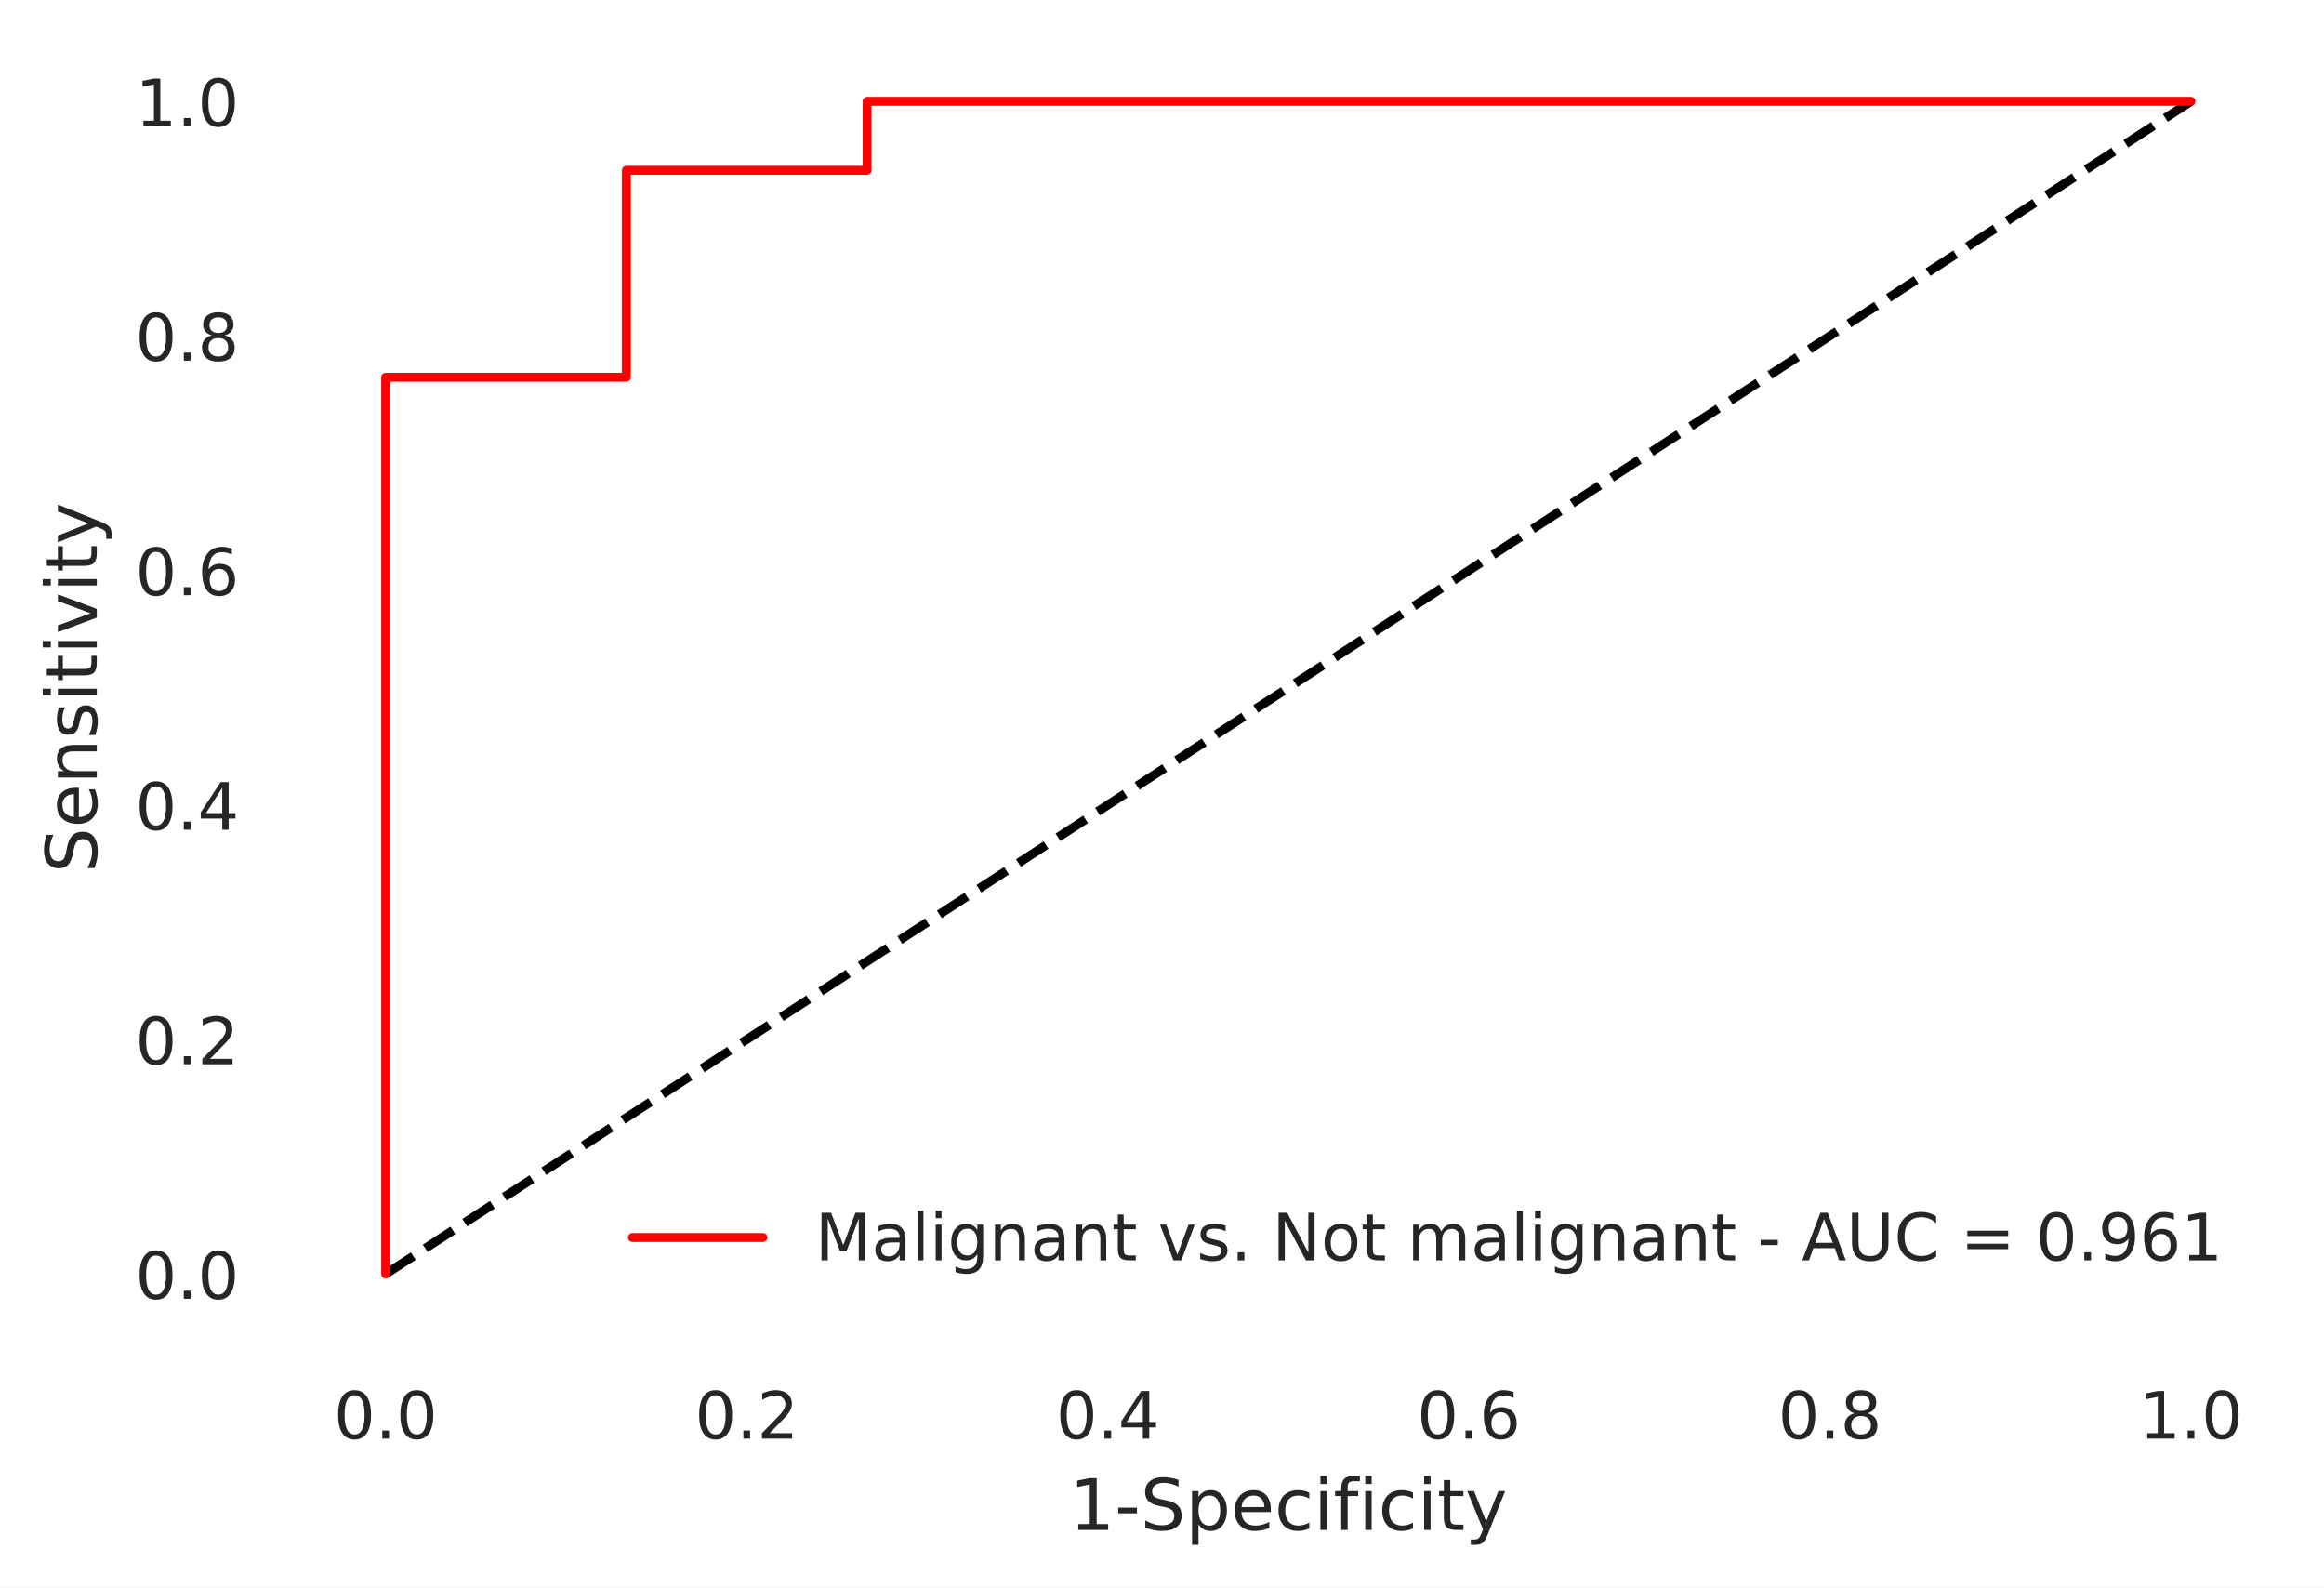
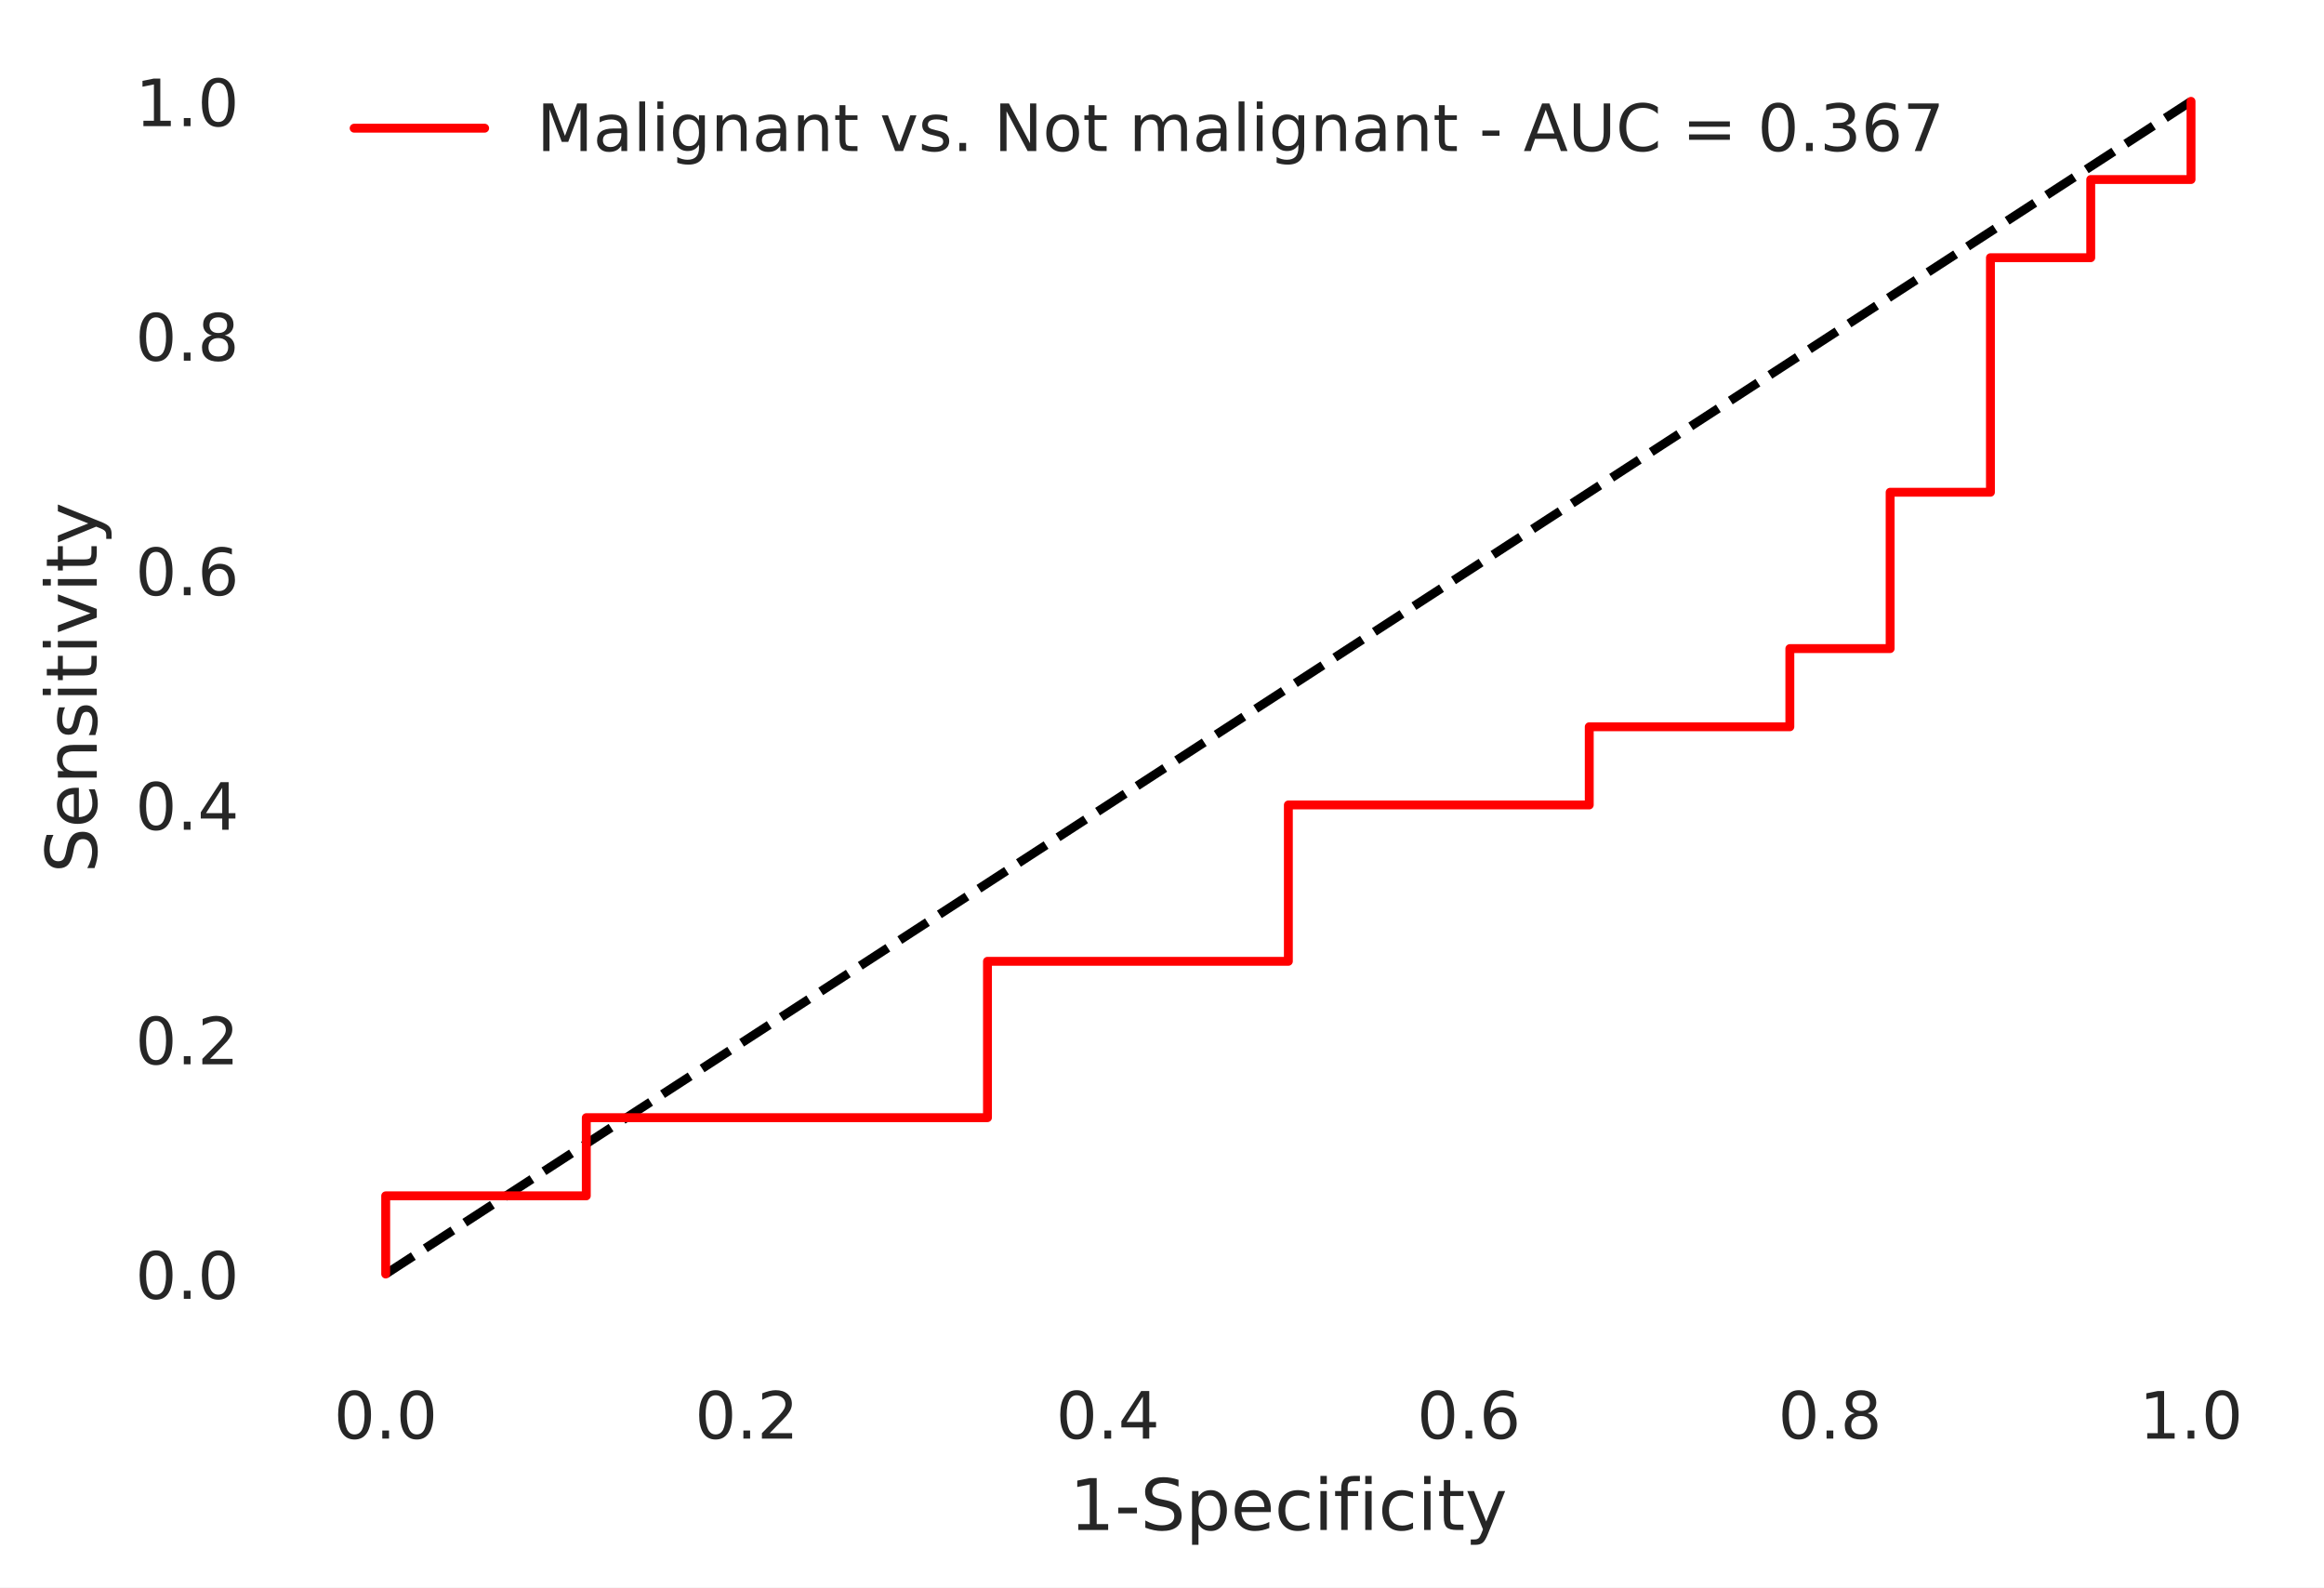
<svg xmlns="http://www.w3.org/2000/svg" xmlns:xlink="http://www.w3.org/1999/xlink" height="267.6pt" version="1.1" viewBox="0 0 391.807 267.6" width="391.807pt">
  <defs>
    <style type="text/css">
*{stroke-linecap:butt;stroke-linejoin:round;}
  </style>
  </defs>
  <g id="figure_1">
    <g id="patch_1">
      <path d="M 0 267.6  L 391.807 267.6  L 391.807 0  L 0 0  z " style="fill:#ffffff;" />
    </g>
    <g id="axes_1">
      <g id="patch_2">
        <path d="M 49.807 224.64  L 384.607 224.64  L 384.607 7.2  L 49.807 7.2  z " style="fill:#ffffff;" />
      </g>
      <g id="matplotlib.axis_1">
        <g id="xtick_1">
          <g id="line2d_1">
-             <path clip-path="url(#pa9ca4b3c79)" d="M 65.025 224.64  L 65.025 7.2  " style="fill:none;stroke:#ffffff;stroke-linecap:round;" />
+             <path clip-path="url(#p58c49143ae)" d="M 65.025 224.64  L 65.025 7.2  " style="fill:none;stroke:#ffffff;stroke-linecap:round;" />
          </g>
          <g id="text_1">
            <defs>
              <path d="M 31.781 66.406  Q 24.172 66.406 20.328 58.906  Q 16.5 51.422 16.5 36.375  Q 16.5 21.391 20.328 13.891  Q 24.172 6.391 31.781 6.391  Q 39.453 6.391 43.281 13.891  Q 47.125 21.391 47.125 36.375  Q 47.125 51.422 43.281 58.906  Q 39.453 66.406 31.781 66.406  z M 31.781 74.219  Q 44.047 74.219 50.516 64.516  Q 56.984 54.828 56.984 36.375  Q 56.984 17.969 50.516 8.266  Q 44.047 -1.422 31.781 -1.422  Q 19.531 -1.422 13.062 8.266  Q 6.594 17.969 6.594 36.375  Q 6.594 54.828 13.062 64.516  Q 19.531 74.219 31.781 74.219  z " id="DejaVuSans-48" />
              <path d="M 10.688 12.406  L 21 12.406  L 21 0  L 10.688 0  z " id="DejaVuSans-46" />
            </defs>
            <g style="fill:#262626;" transform="translate(56.27865 242.4983)scale(0.11 -0.11)">
              <use xlink:href="#DejaVuSans-48" />
              <use x="63.623" xlink:href="#DejaVuSans-46" />
              <use x="95.41" xlink:href="#DejaVuSans-48" />
            </g>
          </g>
        </g>
        <g id="xtick_2">
          <g id="line2d_2">
-             <path clip-path="url(#pa9ca4b3c79)" d="M 125.898 224.64  L 125.898 7.2  " style="fill:none;stroke:#ffffff;stroke-linecap:round;" />
+             <path clip-path="url(#p58c49143ae)" d="M 125.898 224.64  L 125.898 7.2  " style="fill:none;stroke:#ffffff;stroke-linecap:round;" />
          </g>
          <g id="text_2">
            <defs>
              <path d="M 19.188 8.297  L 53.609 8.297  L 53.609 0  L 7.328 0  L 7.328 8.297  Q 12.938 14.109 22.625 23.891  Q 32.328 33.688 34.812 36.531  Q 39.547 41.844 41.422 45.531  Q 43.312 49.219 43.312 52.781  Q 43.312 58.594 39.234 62.25  Q 35.156 65.922 28.609 65.922  Q 23.969 65.922 18.812 64.312  Q 13.672 62.703 7.812 59.422  L 7.812 69.391  Q 13.766 71.781 18.938 73  Q 24.125 74.219 28.422 74.219  Q 39.75 74.219 46.484 68.547  Q 53.219 62.891 53.219 53.422  Q 53.219 48.922 51.531 44.891  Q 49.859 40.875 45.406 35.406  Q 44.188 33.984 37.641 27.219  Q 31.109 20.453 19.188 8.297  z " id="DejaVuSans-50" />
            </defs>
            <g style="fill:#262626;" transform="translate(117.1514 242.4983)scale(0.11 -0.11)">
              <use xlink:href="#DejaVuSans-48" />
              <use x="63.623" xlink:href="#DejaVuSans-46" />
              <use x="95.41" xlink:href="#DejaVuSans-50" />
            </g>
          </g>
        </g>
        <g id="xtick_3">
          <g id="line2d_3">
-             <path clip-path="url(#pa9ca4b3c79)" d="M 186.771 224.64  L 186.771 7.2  " style="fill:none;stroke:#ffffff;stroke-linecap:round;" />
+             <path clip-path="url(#p58c49143ae)" d="M 186.771 224.64  L 186.771 7.2  " style="fill:none;stroke:#ffffff;stroke-linecap:round;" />
          </g>
          <g id="text_3">
            <defs>
              <path d="M 37.797 64.312  L 12.891 25.391  L 37.797 25.391  z M 35.203 72.906  L 47.609 72.906  L 47.609 25.391  L 58.016 25.391  L 58.016 17.188  L 47.609 17.188  L 47.609 0  L 37.797 0  L 37.797 17.188  L 4.891 17.188  L 4.891 26.703  z " id="DejaVuSans-52" />
            </defs>
            <g style="fill:#262626;" transform="translate(178.0241 242.4983)scale(0.11 -0.11)">
              <use xlink:href="#DejaVuSans-48" />
              <use x="63.623" xlink:href="#DejaVuSans-46" />
              <use x="95.41" xlink:href="#DejaVuSans-52" />
            </g>
          </g>
        </g>
        <g id="xtick_4">
          <g id="line2d_4">
-             <path clip-path="url(#pa9ca4b3c79)" d="M 247.644 224.64  L 247.644 7.2  " style="fill:none;stroke:#ffffff;stroke-linecap:round;" />
+             <path clip-path="url(#p58c49143ae)" d="M 247.644 224.64  L 247.644 7.2  " style="fill:none;stroke:#ffffff;stroke-linecap:round;" />
          </g>
          <g id="text_4">
            <defs>
              <path d="M 33.016 40.375  Q 26.375 40.375 22.484 35.828  Q 18.609 31.297 18.609 23.391  Q 18.609 15.531 22.484 10.953  Q 26.375 6.391 33.016 6.391  Q 39.656 6.391 43.531 10.953  Q 47.406 15.531 47.406 23.391  Q 47.406 31.297 43.531 35.828  Q 39.656 40.375 33.016 40.375  z M 52.594 71.297  L 52.594 62.312  Q 48.875 64.062 45.094 64.984  Q 41.312 65.922 37.594 65.922  Q 27.828 65.922 22.672 59.328  Q 17.531 52.734 16.797 39.406  Q 19.672 43.656 24.016 45.922  Q 28.375 48.188 33.594 48.188  Q 44.578 48.188 50.953 41.516  Q 57.328 34.859 57.328 23.391  Q 57.328 12.156 50.688 5.359  Q 44.047 -1.422 33.016 -1.422  Q 20.359 -1.422 13.672 8.266  Q 6.984 17.969 6.984 36.375  Q 6.984 53.656 15.188 63.938  Q 23.391 74.219 37.203 74.219  Q 40.922 74.219 44.703 73.484  Q 48.484 72.75 52.594 71.297  z " id="DejaVuSans-54" />
            </defs>
            <g style="fill:#262626;" transform="translate(238.8968 242.4983)scale(0.11 -0.11)">
              <use xlink:href="#DejaVuSans-48" />
              <use x="63.623" xlink:href="#DejaVuSans-46" />
              <use x="95.41" xlink:href="#DejaVuSans-54" />
            </g>
          </g>
        </g>
        <g id="xtick_5">
          <g id="line2d_5">
-             <path clip-path="url(#pa9ca4b3c79)" d="M 308.516 224.64  L 308.516 7.2  " style="fill:none;stroke:#ffffff;stroke-linecap:round;" />
+             <path clip-path="url(#p58c49143ae)" d="M 308.516 224.64  L 308.516 7.2  " style="fill:none;stroke:#ffffff;stroke-linecap:round;" />
          </g>
          <g id="text_5">
            <defs>
              <path d="M 31.781 34.625  Q 24.75 34.625 20.719 30.859  Q 16.703 27.094 16.703 20.516  Q 16.703 13.922 20.719 10.156  Q 24.75 6.391 31.781 6.391  Q 38.812 6.391 42.859 10.172  Q 46.922 13.969 46.922 20.516  Q 46.922 27.094 42.891 30.859  Q 38.875 34.625 31.781 34.625  z M 21.922 38.812  Q 15.578 40.375 12.031 44.719  Q 8.5 49.078 8.5 55.328  Q 8.5 64.062 14.719 69.141  Q 20.953 74.219 31.781 74.219  Q 42.672 74.219 48.875 69.141  Q 55.078 64.062 55.078 55.328  Q 55.078 49.078 51.531 44.719  Q 48 40.375 41.703 38.812  Q 48.828 37.156 52.797 32.312  Q 56.781 27.484 56.781 20.516  Q 56.781 9.906 50.312 4.234  Q 43.844 -1.422 31.781 -1.422  Q 19.734 -1.422 13.25 4.234  Q 6.781 9.906 6.781 20.516  Q 6.781 27.484 10.781 32.312  Q 14.797 37.156 21.922 38.812  z M 18.312 54.391  Q 18.312 48.734 21.844 45.562  Q 25.391 42.391 31.781 42.391  Q 38.141 42.391 41.719 45.562  Q 45.312 48.734 45.312 54.391  Q 45.312 60.062 41.719 63.234  Q 38.141 66.406 31.781 66.406  Q 25.391 66.406 21.844 63.234  Q 18.312 60.062 18.312 54.391  z " id="DejaVuSans-56" />
            </defs>
            <g style="fill:#262626;" transform="translate(299.7696 242.4983)scale(0.11 -0.11)">
              <use xlink:href="#DejaVuSans-48" />
              <use x="63.623" xlink:href="#DejaVuSans-46" />
              <use x="95.41" xlink:href="#DejaVuSans-56" />
            </g>
          </g>
        </g>
        <g id="xtick_6">
          <g id="line2d_6">
-             <path clip-path="url(#pa9ca4b3c79)" d="M 369.389 224.64  L 369.389 7.2  " style="fill:none;stroke:#ffffff;stroke-linecap:round;" />
+             <path clip-path="url(#p58c49143ae)" d="M 369.389 224.64  L 369.389 7.2  " style="fill:none;stroke:#ffffff;stroke-linecap:round;" />
          </g>
          <g id="text_6">
            <defs>
              <path d="M 12.406 8.297  L 28.516 8.297  L 28.516 63.922  L 10.984 60.406  L 10.984 69.391  L 28.422 72.906  L 38.281 72.906  L 38.281 8.297  L 54.391 8.297  L 54.391 0  L 12.406 0  z " id="DejaVuSans-49" />
            </defs>
            <g style="fill:#262626;" transform="translate(360.6423 242.4983)scale(0.11 -0.11)">
              <use xlink:href="#DejaVuSans-49" />
              <use x="63.623" xlink:href="#DejaVuSans-46" />
              <use x="95.41" xlink:href="#DejaVuSans-48" />
            </g>
          </g>
        </g>
        <g id="text_7">
          <defs>
            <path d="M 4.891 31.391  L 31.203 31.391  L 31.203 23.391  L 4.891 23.391  z " id="DejaVuSans-45" />
            <path d="M 53.516 70.516  L 53.516 60.891  Q 47.906 63.578 42.922 64.891  Q 37.938 66.219 33.297 66.219  Q 25.25 66.219 20.875 63.094  Q 16.5 59.969 16.5 54.203  Q 16.5 49.359 19.406 46.891  Q 22.312 44.438 30.422 42.922  L 36.375 41.703  Q 47.406 39.594 52.656 34.297  Q 57.906 29 57.906 20.125  Q 57.906 9.516 50.797 4.047  Q 43.703 -1.422 29.984 -1.422  Q 24.812 -1.422 18.969 -0.25  Q 13.141 0.922 6.891 3.219  L 6.891 13.375  Q 12.891 10.016 18.656 8.297  Q 24.422 6.594 29.984 6.594  Q 38.422 6.594 43.016 9.906  Q 47.609 13.234 47.609 19.391  Q 47.609 24.75 44.312 27.781  Q 41.016 30.812 33.5 32.328  L 27.484 33.5  Q 16.453 35.688 11.516 40.375  Q 6.594 45.062 6.594 53.422  Q 6.594 63.094 13.406 68.656  Q 20.219 74.219 32.172 74.219  Q 37.312 74.219 42.625 73.281  Q 47.953 72.359 53.516 70.516  z " id="DejaVuSans-83" />
            <path d="M 18.109 8.203  L 18.109 -20.797  L 9.078 -20.797  L 9.078 54.688  L 18.109 54.688  L 18.109 46.391  Q 20.953 51.266 25.266 53.625  Q 29.594 56 35.594 56  Q 45.562 56 51.781 48.094  Q 58.016 40.188 58.016 27.297  Q 58.016 14.406 51.781 6.484  Q 45.562 -1.422 35.594 -1.422  Q 29.594 -1.422 25.266 0.953  Q 20.953 3.328 18.109 8.203  z M 48.688 27.297  Q 48.688 37.203 44.609 42.844  Q 40.531 48.484 33.406 48.484  Q 26.266 48.484 22.188 42.844  Q 18.109 37.203 18.109 27.297  Q 18.109 17.391 22.188 11.75  Q 26.266 6.109 33.406 6.109  Q 40.531 6.109 44.609 11.75  Q 48.688 17.391 48.688 27.297  z " id="DejaVuSans-112" />
            <path d="M 56.203 29.594  L 56.203 25.203  L 14.891 25.203  Q 15.484 15.922 20.484 11.062  Q 25.484 6.203 34.422 6.203  Q 39.594 6.203 44.453 7.469  Q 49.312 8.734 54.109 11.281  L 54.109 2.781  Q 49.266 0.734 44.188 -0.344  Q 39.109 -1.422 33.891 -1.422  Q 20.797 -1.422 13.156 6.188  Q 5.516 13.812 5.516 26.812  Q 5.516 40.234 12.766 48.109  Q 20.016 56 32.328 56  Q 43.359 56 49.781 48.891  Q 56.203 41.797 56.203 29.594  z M 47.219 32.234  Q 47.125 39.594 43.094 43.984  Q 39.062 48.391 32.422 48.391  Q 24.906 48.391 20.391 44.141  Q 15.875 39.891 15.188 32.172  z " id="DejaVuSans-101" />
            <path d="M 48.781 52.594  L 48.781 44.188  Q 44.969 46.297 41.141 47.344  Q 37.312 48.391 33.406 48.391  Q 24.656 48.391 19.812 42.844  Q 14.984 37.312 14.984 27.297  Q 14.984 17.281 19.812 11.734  Q 24.656 6.203 33.406 6.203  Q 37.312 6.203 41.141 7.25  Q 44.969 8.297 48.781 10.406  L 48.781 2.094  Q 45.016 0.344 40.984 -0.531  Q 36.969 -1.422 32.422 -1.422  Q 20.062 -1.422 12.781 6.344  Q 5.516 14.109 5.516 27.297  Q 5.516 40.672 12.859 48.328  Q 20.219 56 33.016 56  Q 37.156 56 41.109 55.141  Q 45.062 54.297 48.781 52.594  z " id="DejaVuSans-99" />
            <path d="M 9.422 54.688  L 18.406 54.688  L 18.406 0  L 9.422 0  z M 9.422 75.984  L 18.406 75.984  L 18.406 64.594  L 9.422 64.594  z " id="DejaVuSans-105" />
            <path d="M 37.109 75.984  L 37.109 68.5  L 28.516 68.5  Q 23.688 68.5 21.797 66.547  Q 19.922 64.594 19.922 59.516  L 19.922 54.688  L 34.719 54.688  L 34.719 47.703  L 19.922 47.703  L 19.922 0  L 10.891 0  L 10.891 47.703  L 2.297 47.703  L 2.297 54.688  L 10.891 54.688  L 10.891 58.5  Q 10.891 67.625 15.141 71.797  Q 19.391 75.984 28.609 75.984  z " id="DejaVuSans-102" />
            <path d="M 18.312 70.219  L 18.312 54.688  L 36.812 54.688  L 36.812 47.703  L 18.312 47.703  L 18.312 18.016  Q 18.312 11.328 20.141 9.422  Q 21.969 7.516 27.594 7.516  L 36.812 7.516  L 36.812 0  L 27.594 0  Q 17.188 0 13.234 3.875  Q 9.281 7.766 9.281 18.016  L 9.281 47.703  L 2.688 47.703  L 2.688 54.688  L 9.281 54.688  L 9.281 70.219  z " id="DejaVuSans-116" />
            <path d="M 32.172 -5.078  Q 28.375 -14.844 24.75 -17.812  Q 21.141 -20.797 15.094 -20.797  L 7.906 -20.797  L 7.906 -13.281  L 13.188 -13.281  Q 16.891 -13.281 18.938 -11.516  Q 21 -9.766 23.484 -3.219  L 25.094 0.875  L 2.984 54.688  L 12.5 54.688  L 29.594 11.922  L 46.688 54.688  L 56.203 54.688  z " id="DejaVuSans-121" />
          </defs>
          <g style="fill:#262626;" transform="translate(180.3006 257.9041)scale(0.12 -0.12)">
            <use xlink:href="#DejaVuSans-49" />
            <use x="63.623" xlink:href="#DejaVuSans-45" />
            <use x="99.707" xlink:href="#DejaVuSans-83" />
            <use x="163.184" xlink:href="#DejaVuSans-112" />
            <use x="226.66" xlink:href="#DejaVuSans-101" />
            <use x="288.184" xlink:href="#DejaVuSans-99" />
            <use x="343.164" xlink:href="#DejaVuSans-105" />
            <use x="370.947" xlink:href="#DejaVuSans-102" />
            <use x="406.152" xlink:href="#DejaVuSans-105" />
            <use x="433.936" xlink:href="#DejaVuSans-99" />
            <use x="488.916" xlink:href="#DejaVuSans-105" />
            <use x="516.699" xlink:href="#DejaVuSans-116" />
            <use x="555.908" xlink:href="#DejaVuSans-121" />
          </g>
        </g>
      </g>
      <g id="matplotlib.axis_2">
        <g id="ytick_1">
          <g id="line2d_7">
-             <path clip-path="url(#pa9ca4b3c79)" d="M 49.807 214.756  L 384.607 214.756  " style="fill:none;stroke:#ffffff;stroke-linecap:round;" />
+             <path clip-path="url(#p58c49143ae)" d="M 49.807 214.756  L 384.607 214.756  " style="fill:none;stroke:#ffffff;stroke-linecap:round;" />
          </g>
          <g id="text_8">
            <g style="fill:#262626;" transform="translate(22.81375 218.9355)scale(0.11 -0.11)">
              <use xlink:href="#DejaVuSans-48" />
              <use x="63.623" xlink:href="#DejaVuSans-46" />
              <use x="95.41" xlink:href="#DejaVuSans-48" />
            </g>
          </g>
        </g>
        <g id="ytick_2">
          <g id="line2d_8">
-             <path clip-path="url(#pa9ca4b3c79)" d="M 49.807 175.222  L 384.607 175.222  " style="fill:none;stroke:#ffffff;stroke-linecap:round;" />
+             <path clip-path="url(#p58c49143ae)" d="M 49.807 175.222  L 384.607 175.222  " style="fill:none;stroke:#ffffff;stroke-linecap:round;" />
          </g>
          <g id="text_9">
            <g style="fill:#262626;" transform="translate(22.81375 179.401)scale(0.11 -0.11)">
              <use xlink:href="#DejaVuSans-48" />
              <use x="63.623" xlink:href="#DejaVuSans-46" />
              <use x="95.41" xlink:href="#DejaVuSans-50" />
            </g>
          </g>
        </g>
        <g id="ytick_3">
          <g id="line2d_9">
-             <path clip-path="url(#pa9ca4b3c79)" d="M 49.807 135.687  L 384.607 135.687  " style="fill:none;stroke:#ffffff;stroke-linecap:round;" />
+             <path clip-path="url(#p58c49143ae)" d="M 49.807 135.687  L 384.607 135.687  " style="fill:none;stroke:#ffffff;stroke-linecap:round;" />
          </g>
          <g id="text_10">
            <g style="fill:#262626;" transform="translate(22.81375 139.8664)scale(0.11 -0.11)">
              <use xlink:href="#DejaVuSans-48" />
              <use x="63.623" xlink:href="#DejaVuSans-46" />
              <use x="95.41" xlink:href="#DejaVuSans-52" />
            </g>
          </g>
        </g>
        <g id="ytick_4">
          <g id="line2d_10">
-             <path clip-path="url(#pa9ca4b3c79)" d="M 49.807 96.153  L 384.607 96.153  " style="fill:none;stroke:#ffffff;stroke-linecap:round;" />
+             <path clip-path="url(#p58c49143ae)" d="M 49.807 96.153  L 384.607 96.153  " style="fill:none;stroke:#ffffff;stroke-linecap:round;" />
          </g>
          <g id="text_11">
            <g style="fill:#262626;" transform="translate(22.81375 100.3319)scale(0.11 -0.11)">
              <use xlink:href="#DejaVuSans-48" />
              <use x="63.623" xlink:href="#DejaVuSans-46" />
              <use x="95.41" xlink:href="#DejaVuSans-54" />
            </g>
          </g>
        </g>
        <g id="ytick_5">
          <g id="line2d_11">
-             <path clip-path="url(#pa9ca4b3c79)" d="M 49.807 56.618  L 384.607 56.618  " style="fill:none;stroke:#ffffff;stroke-linecap:round;" />
+             <path clip-path="url(#p58c49143ae)" d="M 49.807 56.618  L 384.607 56.618  " style="fill:none;stroke:#ffffff;stroke-linecap:round;" />
          </g>
          <g id="text_12">
            <g style="fill:#262626;" transform="translate(22.81375 60.79732)scale(0.11 -0.11)">
              <use xlink:href="#DejaVuSans-48" />
              <use x="63.623" xlink:href="#DejaVuSans-46" />
              <use x="95.41" xlink:href="#DejaVuSans-56" />
            </g>
          </g>
        </g>
        <g id="ytick_6">
          <g id="line2d_12">
-             <path clip-path="url(#pa9ca4b3c79)" d="M 49.807 17.084  L 384.607 17.084  " style="fill:none;stroke:#ffffff;stroke-linecap:round;" />
+             <path clip-path="url(#p58c49143ae)" d="M 49.807 17.084  L 384.607 17.084  " style="fill:none;stroke:#ffffff;stroke-linecap:round;" />
          </g>
          <g id="text_13">
            <g style="fill:#262626;" transform="translate(22.81375 21.26278)scale(0.11 -0.11)">
              <use xlink:href="#DejaVuSans-49" />
              <use x="63.623" xlink:href="#DejaVuSans-46" />
              <use x="95.41" xlink:href="#DejaVuSans-48" />
            </g>
          </g>
        </g>
        <g id="text_14">
          <defs>
            <path d="M 54.891 33.016  L 54.891 0  L 45.906 0  L 45.906 32.719  Q 45.906 40.484 42.875 44.328  Q 39.844 48.188 33.797 48.188  Q 26.516 48.188 22.312 43.547  Q 18.109 38.922 18.109 30.906  L 18.109 0  L 9.078 0  L 9.078 54.688  L 18.109 54.688  L 18.109 46.188  Q 21.344 51.125 25.703 53.562  Q 30.078 56 35.797 56  Q 45.219 56 50.047 50.172  Q 54.891 44.344 54.891 33.016  z " id="DejaVuSans-110" />
            <path d="M 44.281 53.078  L 44.281 44.578  Q 40.484 46.531 36.375 47.5  Q 32.281 48.484 27.875 48.484  Q 21.188 48.484 17.844 46.438  Q 14.5 44.391 14.5 40.281  Q 14.5 37.156 16.891 35.375  Q 19.281 33.594 26.516 31.984  L 29.594 31.297  Q 39.156 29.25 43.188 25.516  Q 47.219 21.781 47.219 15.094  Q 47.219 7.469 41.188 3.016  Q 35.156 -1.422 24.609 -1.422  Q 20.219 -1.422 15.453 -0.562  Q 10.688 0.297 5.422 2  L 5.422 11.281  Q 10.406 8.688 15.234 7.391  Q 20.062 6.109 24.812 6.109  Q 31.156 6.109 34.562 8.281  Q 37.984 10.453 37.984 14.406  Q 37.984 18.062 35.516 20.016  Q 33.062 21.969 24.703 23.781  L 21.578 24.516  Q 13.234 26.266 9.516 29.906  Q 5.812 33.547 5.812 39.891  Q 5.812 47.609 11.281 51.797  Q 16.75 56 26.812 56  Q 31.781 56 36.172 55.266  Q 40.578 54.547 44.281 53.078  z " id="DejaVuSans-115" />
            <path d="M 2.984 54.688  L 12.5 54.688  L 29.594 8.797  L 46.688 54.688  L 56.203 54.688  L 35.688 0  L 23.484 0  z " id="DejaVuSans-118" />
          </defs>
          <g style="fill:#262626;" transform="translate(16.31812 147.1566)rotate(-90)scale(0.12 -0.12)">
            <use xlink:href="#DejaVuSans-83" />
            <use x="63.477" xlink:href="#DejaVuSans-101" />
            <use x="125" xlink:href="#DejaVuSans-110" />
            <use x="188.379" xlink:href="#DejaVuSans-115" />
            <use x="240.479" xlink:href="#DejaVuSans-105" />
            <use x="268.262" xlink:href="#DejaVuSans-116" />
            <use x="307.471" xlink:href="#DejaVuSans-105" />
            <use x="335.254" xlink:href="#DejaVuSans-118" />
            <use x="394.434" xlink:href="#DejaVuSans-105" />
            <use x="422.217" xlink:href="#DejaVuSans-116" />
            <use x="461.426" xlink:href="#DejaVuSans-121" />
          </g>
        </g>
      </g>
      <g id="line2d_13">
-         <path clip-path="url(#pa9ca4b3c79)" d="M 65.025 214.756  L 369.389 17.084  " style="fill:none;stroke:#000000;stroke-dasharray:5.55,2.4;stroke-dashoffset:0;stroke-width:1.5;" />
+         <path clip-path="url(#p58c49143ae)" d="M 65.025 214.756  L 369.389 17.084  " style="fill:none;stroke:#000000;stroke-dasharray:5.55,2.4;stroke-dashoffset:0;stroke-width:1.5;" />
      </g>
      <g id="line2d_14">
-         <path clip-path="url(#pa9ca4b3c79)" d="M 65.025 214.756  L 65.025 203.129  L 65.025 63.595  L 105.607 63.595  L 105.607 28.711  L 146.189 28.711  L 146.189 17.084  L 369.389 17.084  " style="fill:none;stroke:#ff0000;stroke-linecap:round;stroke-width:1.5;" />
+         <path clip-path="url(#p58c49143ae)" d="M 65.025 214.756  L 65.025 201.578  L 98.844 201.578  L 98.844 188.4  L 166.48 188.4  L 166.48 162.044  L 217.207 162.044  L 217.207 135.687  L 267.934 135.687  L 267.934 122.509  L 301.753 122.509  L 301.753 109.331  L 318.662 109.331  L 318.662 82.975  L 335.571 82.975  L 335.571 43.44  L 352.48 43.44  L 352.48 30.262  L 369.389 30.262  L 369.389 17.084  " style="fill:none;stroke:#ff0000;stroke-linecap:round;stroke-width:1.5;" />
      </g>
      <g id="patch_3">
        <path d="M 49.807 224.64  L 49.807 7.2  " style="fill:none;stroke:#ffffff;stroke-linecap:square;stroke-linejoin:miter;stroke-width:1.25;" />
      </g>
      <g id="patch_4">
        <path d="M 384.607 224.64  L 384.607 7.2  " style="fill:none;stroke:#ffffff;stroke-linecap:square;stroke-linejoin:miter;stroke-width:1.25;" />
      </g>
      <g id="patch_5">
        <path d="M 49.807 224.64  L 384.607 224.64  " style="fill:none;stroke:#ffffff;stroke-linecap:square;stroke-linejoin:miter;stroke-width:1.25;" />
      </g>
      <g id="patch_6">
        <path d="M 49.807 7.2  L 384.607 7.2  " style="fill:none;stroke:#ffffff;stroke-linecap:square;stroke-linejoin:miter;stroke-width:1.25;" />
      </g>
      <g id="legend_1">
        <g id="line2d_15">
-           <path d="M 106.623 208.602  L 128.623 208.602  " style="fill:none;stroke:#ff0000;stroke-linecap:round;stroke-width:1.5;" />
+           <path d="M 59.707 21.608  L 81.707 21.608  " style="fill:none;stroke:#ff0000;stroke-linecap:round;stroke-width:1.5;" />
        </g>
        <g id="line2d_16" />
        <g id="text_15">
          <defs>
            <path d="M 9.812 72.906  L 24.516 72.906  L 43.109 23.297  L 61.812 72.906  L 76.516 72.906  L 76.516 0  L 66.891 0  L 66.891 64.016  L 48.094 14.016  L 38.188 14.016  L 19.391 64.016  L 19.391 0  L 9.812 0  z " id="DejaVuSans-77" />
            <path d="M 34.281 27.484  Q 23.391 27.484 19.188 25  Q 14.984 22.516 14.984 16.5  Q 14.984 11.719 18.141 8.906  Q 21.297 6.109 26.703 6.109  Q 34.188 6.109 38.703 11.406  Q 43.219 16.703 43.219 25.484  L 43.219 27.484  z M 52.203 31.203  L 52.203 0  L 43.219 0  L 43.219 8.297  Q 40.141 3.328 35.547 0.953  Q 30.953 -1.422 24.312 -1.422  Q 15.922 -1.422 10.953 3.297  Q 6 8.016 6 15.922  Q 6 25.141 12.172 29.828  Q 18.359 34.516 30.609 34.516  L 43.219 34.516  L 43.219 35.406  Q 43.219 41.609 39.141 45  Q 35.062 48.391 27.688 48.391  Q 23 48.391 18.547 47.266  Q 14.109 46.141 10.016 43.891  L 10.016 52.203  Q 14.938 54.109 19.578 55.047  Q 24.219 56 28.609 56  Q 40.484 56 46.344 49.844  Q 52.203 43.703 52.203 31.203  z " id="DejaVuSans-97" />
            <path d="M 9.422 75.984  L 18.406 75.984  L 18.406 0  L 9.422 0  z " id="DejaVuSans-108" />
            <path d="M 45.406 27.984  Q 45.406 37.75 41.375 43.109  Q 37.359 48.484 30.078 48.484  Q 22.859 48.484 18.828 43.109  Q 14.797 37.75 14.797 27.984  Q 14.797 18.266 18.828 12.891  Q 22.859 7.516 30.078 7.516  Q 37.359 7.516 41.375 12.891  Q 45.406 18.266 45.406 27.984  z M 54.391 6.781  Q 54.391 -7.172 48.188 -13.984  Q 42 -20.797 29.203 -20.797  Q 24.469 -20.797 20.266 -20.094  Q 16.062 -19.391 12.109 -17.922  L 12.109 -9.188  Q 16.062 -11.328 19.922 -12.344  Q 23.781 -13.375 27.781 -13.375  Q 36.625 -13.375 41.016 -8.766  Q 45.406 -4.156 45.406 5.172  L 45.406 9.625  Q 42.625 4.781 38.281 2.391  Q 33.938 0 27.875 0  Q 17.828 0 11.672 7.656  Q 5.516 15.328 5.516 27.984  Q 5.516 40.672 11.672 48.328  Q 17.828 56 27.875 56  Q 33.938 56 38.281 53.609  Q 42.625 51.219 45.406 46.391  L 45.406 54.688  L 54.391 54.688  z " id="DejaVuSans-103" />
            <path id="DejaVuSans-32" />
            <path d="M 9.812 72.906  L 23.094 72.906  L 55.422 11.922  L 55.422 72.906  L 64.984 72.906  L 64.984 0  L 51.703 0  L 19.391 60.984  L 19.391 0  L 9.812 0  z " id="DejaVuSans-78" />
            <path d="M 30.609 48.391  Q 23.391 48.391 19.188 42.75  Q 14.984 37.109 14.984 27.297  Q 14.984 17.484 19.156 11.844  Q 23.344 6.203 30.609 6.203  Q 37.797 6.203 41.984 11.859  Q 46.188 17.531 46.188 27.297  Q 46.188 37.016 41.984 42.703  Q 37.797 48.391 30.609 48.391  z M 30.609 56  Q 42.328 56 49.016 48.375  Q 55.719 40.766 55.719 27.297  Q 55.719 13.875 49.016 6.219  Q 42.328 -1.422 30.609 -1.422  Q 18.844 -1.422 12.172 6.219  Q 5.516 13.875 5.516 27.297  Q 5.516 40.766 12.172 48.375  Q 18.844 56 30.609 56  z " id="DejaVuSans-111" />
            <path d="M 52 44.188  Q 55.375 50.25 60.062 53.125  Q 64.75 56 71.094 56  Q 79.641 56 84.281 50.016  Q 88.922 44.047 88.922 33.016  L 88.922 0  L 79.891 0  L 79.891 32.719  Q 79.891 40.578 77.094 44.375  Q 74.312 48.188 68.609 48.188  Q 61.625 48.188 57.562 43.547  Q 53.516 38.922 53.516 30.906  L 53.516 0  L 44.484 0  L 44.484 32.719  Q 44.484 40.625 41.703 44.406  Q 38.922 48.188 33.109 48.188  Q 26.219 48.188 22.156 43.531  Q 18.109 38.875 18.109 30.906  L 18.109 0  L 9.078 0  L 9.078 54.688  L 18.109 54.688  L 18.109 46.188  Q 21.188 51.219 25.484 53.609  Q 29.781 56 35.688 56  Q 41.656 56 45.828 52.969  Q 50 49.953 52 44.188  z " id="DejaVuSans-109" />
            <path d="M 34.188 63.188  L 20.797 26.906  L 47.609 26.906  z M 28.609 72.906  L 39.797 72.906  L 67.578 0  L 57.328 0  L 50.688 18.703  L 17.828 18.703  L 11.188 0  L 0.781 0  z " id="DejaVuSans-65" />
            <path d="M 8.688 72.906  L 18.609 72.906  L 18.609 28.609  Q 18.609 16.891 22.844 11.734  Q 27.094 6.594 36.625 6.594  Q 46.094 6.594 50.344 11.734  Q 54.594 16.891 54.594 28.609  L 54.594 72.906  L 64.5 72.906  L 64.5 27.391  Q 64.5 13.141 57.438 5.859  Q 50.391 -1.422 36.625 -1.422  Q 22.797 -1.422 15.734 5.859  Q 8.688 13.141 8.688 27.391  z " id="DejaVuSans-85" />
            <path d="M 64.406 67.281  L 64.406 56.891  Q 59.422 61.531 53.781 63.812  Q 48.141 66.109 41.797 66.109  Q 29.297 66.109 22.656 58.469  Q 16.016 50.828 16.016 36.375  Q 16.016 21.969 22.656 14.328  Q 29.297 6.688 41.797 6.688  Q 48.141 6.688 53.781 8.984  Q 59.422 11.281 64.406 15.922  L 64.406 5.609  Q 59.234 2.094 53.438 0.328  Q 47.656 -1.422 41.219 -1.422  Q 24.656 -1.422 15.125 8.703  Q 5.609 18.844 5.609 36.375  Q 5.609 53.953 15.125 64.078  Q 24.656 74.219 41.219 74.219  Q 47.75 74.219 53.531 72.484  Q 59.328 70.75 64.406 67.281  z " id="DejaVuSans-67" />
            <path d="M 10.594 45.406  L 73.188 45.406  L 73.188 37.203  L 10.594 37.203  z M 10.594 25.484  L 73.188 25.484  L 73.188 17.188  L 10.594 17.188  z " id="DejaVuSans-61" />
-             <path d="M 10.984 1.516  L 10.984 10.5  Q 14.703 8.734 18.5 7.812  Q 22.312 6.891 25.984 6.891  Q 35.75 6.891 40.891 13.453  Q 46.047 20.016 46.781 33.406  Q 43.953 29.203 39.594 26.953  Q 35.25 24.703 29.984 24.703  Q 19.047 24.703 12.672 31.312  Q 6.297 37.938 6.297 49.422  Q 6.297 60.641 12.938 67.422  Q 19.578 74.219 30.609 74.219  Q 43.266 74.219 49.922 64.516  Q 56.594 54.828 56.594 36.375  Q 56.594 19.141 48.406 8.859  Q 40.234 -1.422 26.422 -1.422  Q 22.703 -1.422 18.891 -0.688  Q 15.094 0.047 10.984 1.516  z M 30.609 32.422  Q 37.25 32.422 41.125 36.953  Q 45.016 41.5 45.016 49.422  Q 45.016 57.281 41.125 61.844  Q 37.25 66.406 30.609 66.406  Q 23.969 66.406 20.094 61.844  Q 16.219 57.281 16.219 49.422  Q 16.219 41.5 20.094 36.953  Q 23.969 32.422 30.609 32.422  z " id="DejaVuSans-57" />
+             <path d="M 40.578 39.312  Q 47.656 37.797 51.625 33  Q 55.609 28.219 55.609 21.188  Q 55.609 10.406 48.188 4.484  Q 40.766 -1.422 27.094 -1.422  Q 22.516 -1.422 17.656 -0.516  Q 12.797 0.391 7.625 2.203  L 7.625 11.719  Q 11.719 9.328 16.594 8.109  Q 21.484 6.891 26.812 6.891  Q 36.078 6.891 40.938 10.547  Q 45.797 14.203 45.797 21.188  Q 45.797 27.641 41.281 31.266  Q 36.766 34.906 28.719 34.906  L 20.219 34.906  L 20.219 43.016  L 29.109 43.016  Q 36.375 43.016 40.234 45.922  Q 44.094 48.828 44.094 54.297  Q 44.094 59.906 40.109 62.906  Q 36.141 65.922 28.719 65.922  Q 24.656 65.922 20.016 65.031  Q 15.375 64.156 9.812 62.312  L 9.812 71.094  Q 15.438 72.656 20.344 73.438  Q 25.25 74.219 29.594 74.219  Q 40.828 74.219 47.359 69.109  Q 53.906 64.016 53.906 55.328  Q 53.906 49.266 50.438 45.094  Q 46.969 40.922 40.578 39.312  z " id="DejaVuSans-51" />
+             <path d="M 8.203 72.906  L 55.078 72.906  L 55.078 68.703  L 28.609 0  L 18.312 0  L 43.219 64.594  L 8.203 64.594  z " id="DejaVuSans-55" />
          </defs>
-           <g style="fill:#262626;" transform="translate(137.4234 212.4523)scale(0.11 -0.11)">
+           <g style="fill:#262626;" transform="translate(90.50719 25.45828)scale(0.11 -0.11)">
            <use xlink:href="#DejaVuSans-77" />
            <use x="86.279" xlink:href="#DejaVuSans-97" />
            <use x="147.559" xlink:href="#DejaVuSans-108" />
            <use x="175.342" xlink:href="#DejaVuSans-105" />
            <use x="203.125" xlink:href="#DejaVuSans-103" />
            <use x="266.602" xlink:href="#DejaVuSans-110" />
            <use x="329.98" xlink:href="#DejaVuSans-97" />
            <use x="391.26" xlink:href="#DejaVuSans-110" />
            <use x="454.639" xlink:href="#DejaVuSans-116" />
            <use x="493.848" xlink:href="#DejaVuSans-32" />
            <use x="525.635" xlink:href="#DejaVuSans-118" />
            <use x="584.814" xlink:href="#DejaVuSans-115" />
            <use x="636.914" xlink:href="#DejaVuSans-46" />
            <use x="668.701" xlink:href="#DejaVuSans-32" />
            <use x="700.488" xlink:href="#DejaVuSans-78" />
            <use x="775.293" xlink:href="#DejaVuSans-111" />
            <use x="836.475" xlink:href="#DejaVuSans-116" />
            <use x="875.684" xlink:href="#DejaVuSans-32" />
            <use x="907.471" xlink:href="#DejaVuSans-109" />
            <use x="1004.883" xlink:href="#DejaVuSans-97" />
            <use x="1066.162" xlink:href="#DejaVuSans-108" />
            <use x="1093.945" xlink:href="#DejaVuSans-105" />
            <use x="1121.729" xlink:href="#DejaVuSans-103" />
            <use x="1185.205" xlink:href="#DejaVuSans-110" />
            <use x="1248.584" xlink:href="#DejaVuSans-97" />
            <use x="1309.863" xlink:href="#DejaVuSans-110" />
            <use x="1373.242" xlink:href="#DejaVuSans-116" />
            <use x="1412.451" xlink:href="#DejaVuSans-32" />
            <use x="1444.238" xlink:href="#DejaVuSans-45" />
            <use x="1480.322" xlink:href="#DejaVuSans-32" />
            <use x="1512.109" xlink:href="#DejaVuSans-65" />
            <use x="1580.518" xlink:href="#DejaVuSans-85" />
            <use x="1653.711" xlink:href="#DejaVuSans-67" />
            <use x="1723.535" xlink:href="#DejaVuSans-32" />
            <use x="1755.322" xlink:href="#DejaVuSans-61" />
            <use x="1839.111" xlink:href="#DejaVuSans-32" />
            <use x="1870.898" xlink:href="#DejaVuSans-48" />
            <use x="1934.521" xlink:href="#DejaVuSans-46" />
-             <use x="1966.309" xlink:href="#DejaVuSans-57" />
+             <use x="1966.309" xlink:href="#DejaVuSans-51" />
            <use x="2029.932" xlink:href="#DejaVuSans-54" />
-             <use x="2093.555" xlink:href="#DejaVuSans-49" />
+             <use x="2093.555" xlink:href="#DejaVuSans-55" />
          </g>
        </g>
      </g>
    </g>
  </g>
  <defs>
-     <clipPath id="pa9ca4b3c79">
+     <clipPath id="p58c49143ae">
      <rect height="217.44" width="334.8" x="49.807" y="7.2" />
    </clipPath>
  </defs>
</svg>
